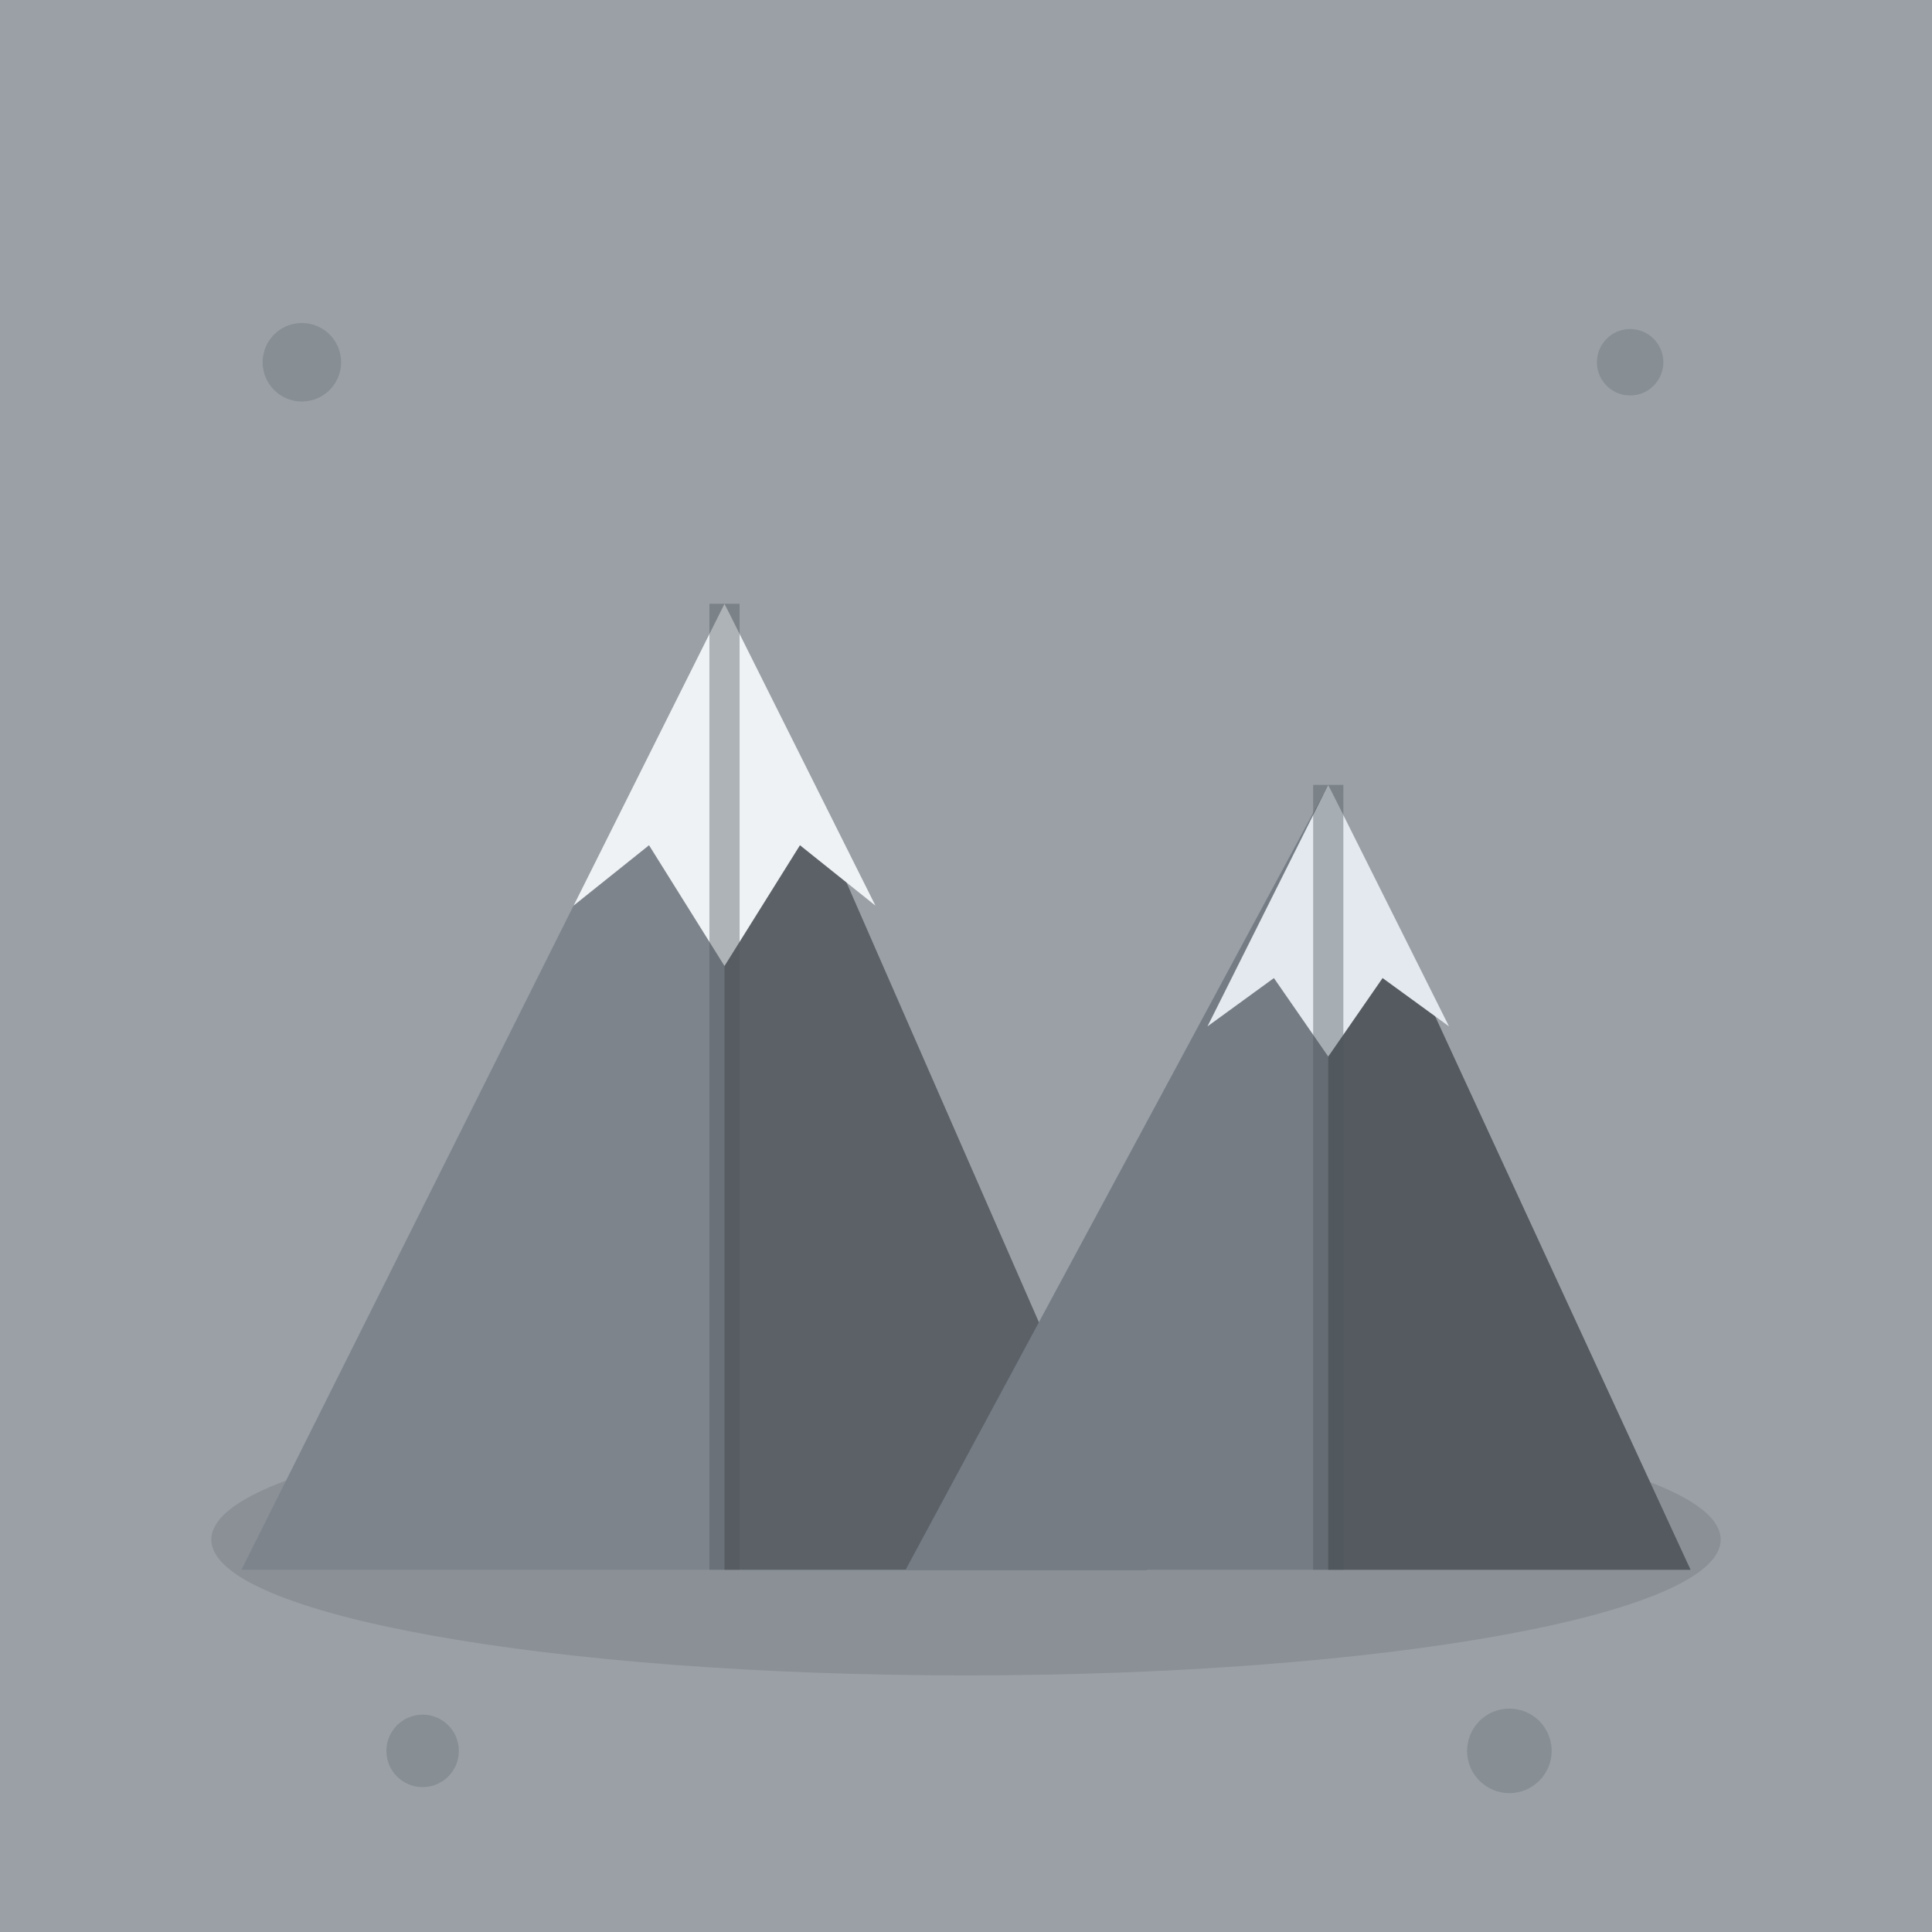
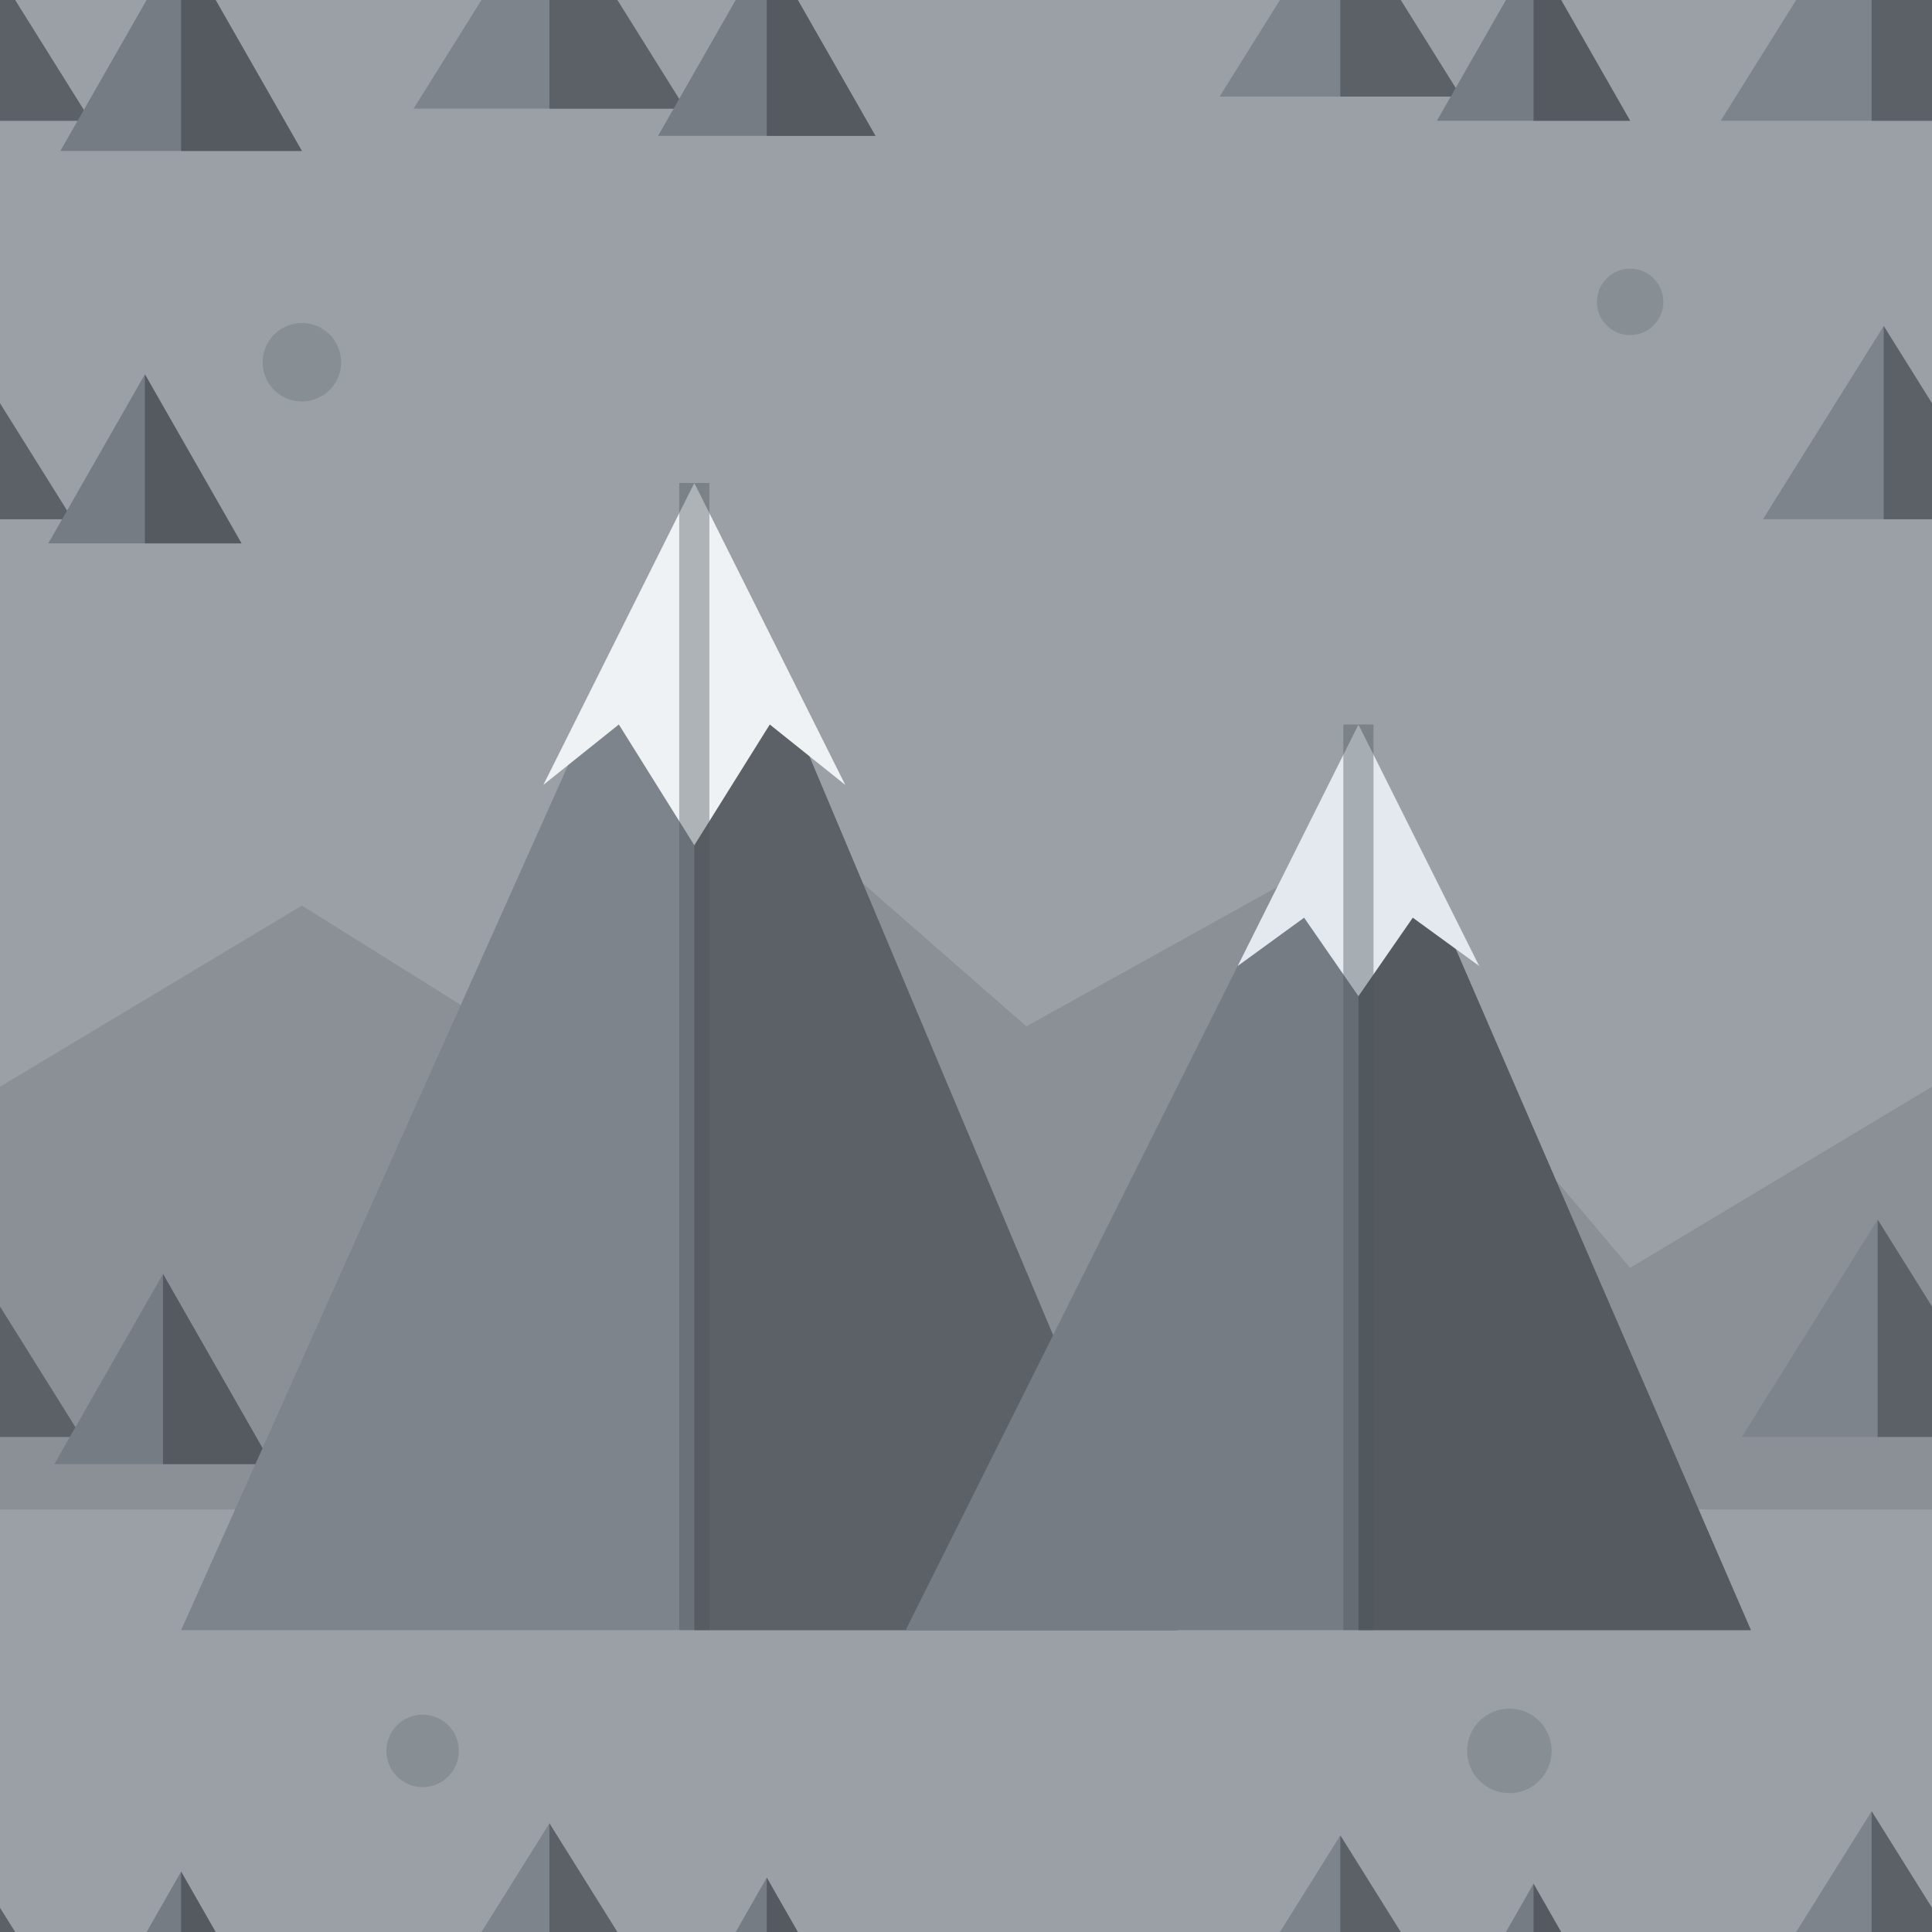
<svg xmlns="http://www.w3.org/2000/svg" viewBox="0 0 64 64">
+   <defs>
+     <g id="er">
+       <polygon points="-7,4 -2,-4 3,4" fill="#7d848c" />
+       <polygon points="-2,-4 -2,4 3,4" fill="#5b6167" />
+       <polygon points="2,5 6,-2 10,5" fill="#757c84" />
+       <polygon points="6,-2 6,5 10,5" fill="#545a60" />
+     </g>
+   </defs>
  <rect width="64" height="64" fill="#9aa0a6" />
  <g fill="#878e94">
    <circle cx="10" cy="12" r="1.3" />
-     <circle cx="54" cy="12" r="1.1" />
+     <circle cx="54" cy="10" r="1.1" />
    <circle cx="14" cy="58" r="1.2" />
    <circle cx="50" cy="58" r="1.4" />
  </g>
-   <ellipse cx="32" cy="51" rx="25" ry="4.5" fill="#8a9096" />
-   <polygon points="8,52 24,20 38,52" fill="#7d848c" />
-   <polygon points="24,20 24,52 38,52" fill="#5b6167" />
-   <polygon points="30,52 44,26 56,52" fill="#757c84" />
-   <polygon points="44,26 44,52 56,52" fill="#545a60" />
-   <polygon points="24,20 29,30 26.5,28 24,32 21.5,28 19,30" fill="#eef2f5" />
-   <polygon points="44,26 48,34 45.8,32.4 44,35 42.2,32.4 40,34" fill="#e3e9ee" />
-   <path d="M24 20 L24 52 M44 26 L44 52" stroke="#4e545a" stroke-width="1" opacity="0.4" />
+   <path d="M0 36 L10 30 L18 35 L26 27 L34 34 L43 29 L54 42 L64 36 L64 50 L0 50 Z" fill="#8a9096" />
+   <g>
+     <use href="#er" transform="translate(0 0)" />
+     <use href="#er" transform="translate(64 0)" />
+     <use href="#er" transform="translate(0 64)" />
+     <use href="#er" transform="translate(64 64)" />
+     <use href="#er" transform="translate(0 14) scale(0.8)" />
+     <use href="#er" transform="translate(64 14) scale(0.8)" />
+     <use href="#er" transform="translate(0 44) scale(0.9)" />
+     <use href="#er" transform="translate(64 44) scale(0.9)" />
+     <use href="#er" transform="translate(20 0) scale(0.9)" />
+     <use href="#er" transform="translate(20 64) scale(0.9)" />
+     <use href="#er" transform="translate(46 0) scale(0.8)" />
+     <use href="#er" transform="translate(46 64) scale(0.8)" />
+   </g>
+   <polygon points="6,54 23,16 39,54" fill="#7d848c" />
+   <polygon points="23,16 23,54 39,54" fill="#5b6167" />
+   <polygon points="30,54 45,24 58,54" fill="#757c84" />
+   <polygon points="45,24 45,54 58,54" fill="#545a60" />
+   <polygon points="23,16 28,26 25.5,24 23,28 20.5,24 18,26" fill="#eef2f5" />
+   <polygon points="45,24 49,32 46.8,30.4 45,33 43.2,30.4 41,32" fill="#e3e9ee" />
+   <path d="M23 16 L23 54 M45 24 L45 54" stroke="#4e545a" stroke-width="1" opacity="0.4" />
</svg>
